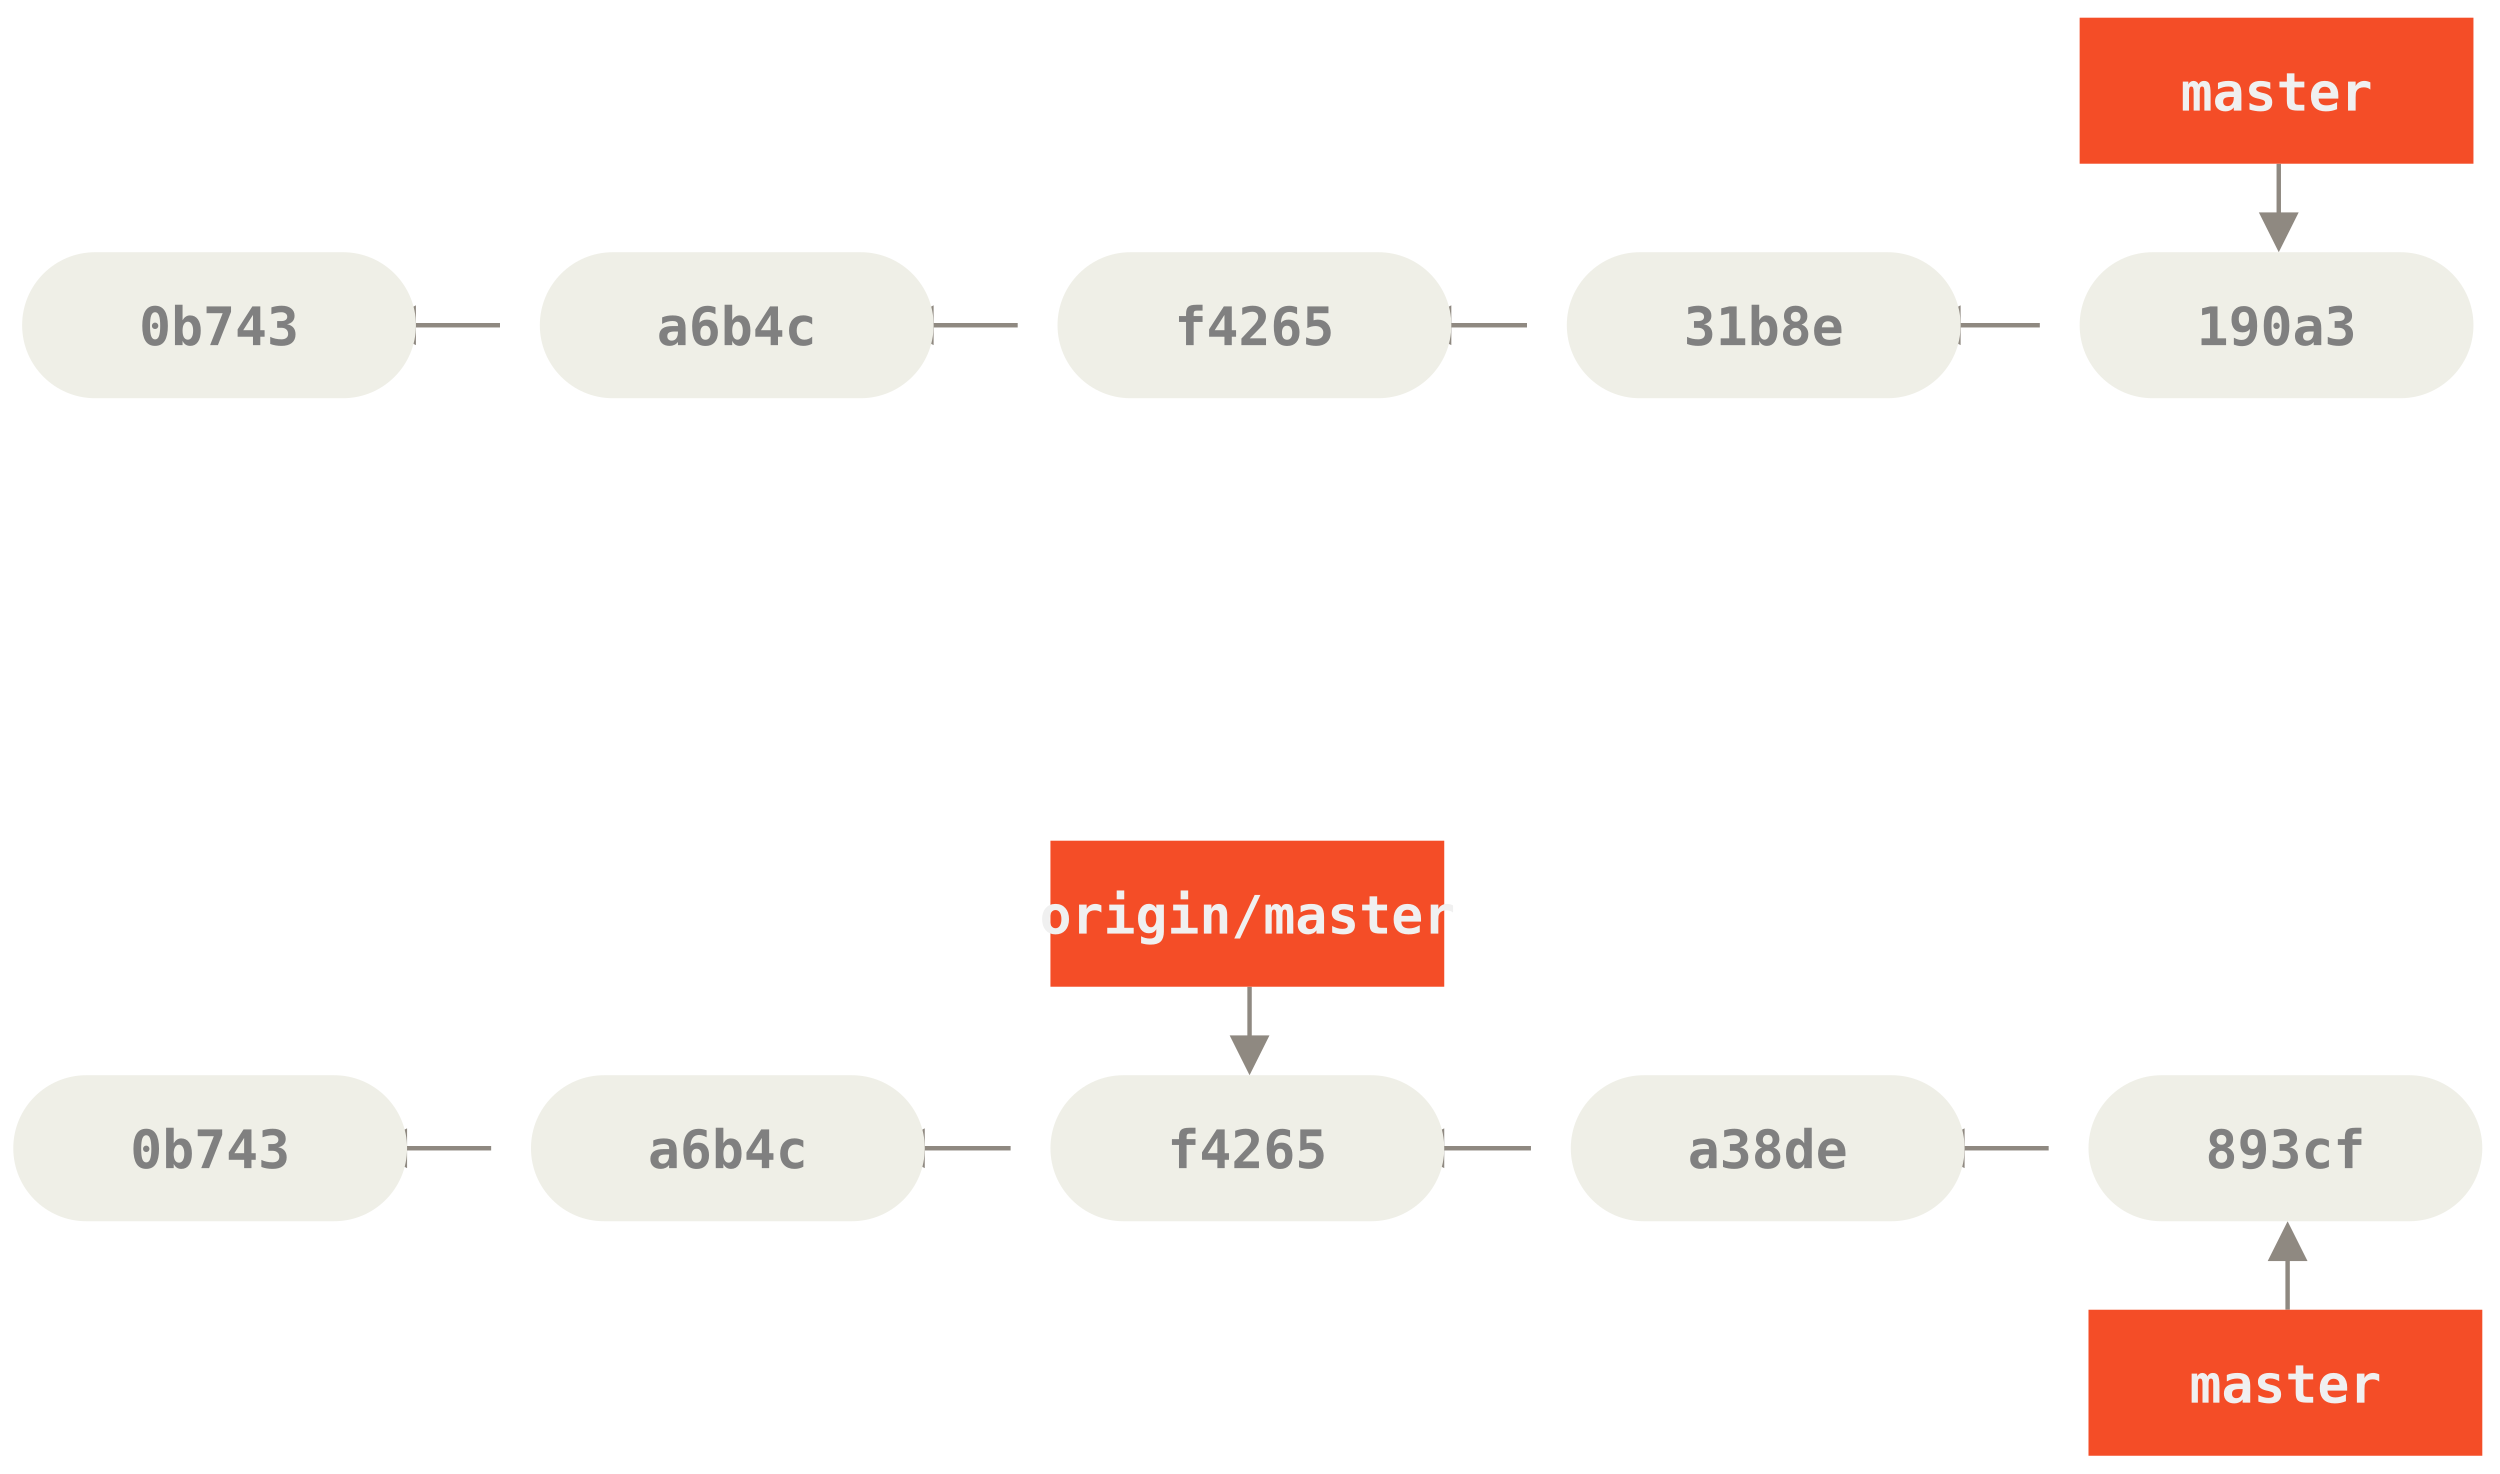
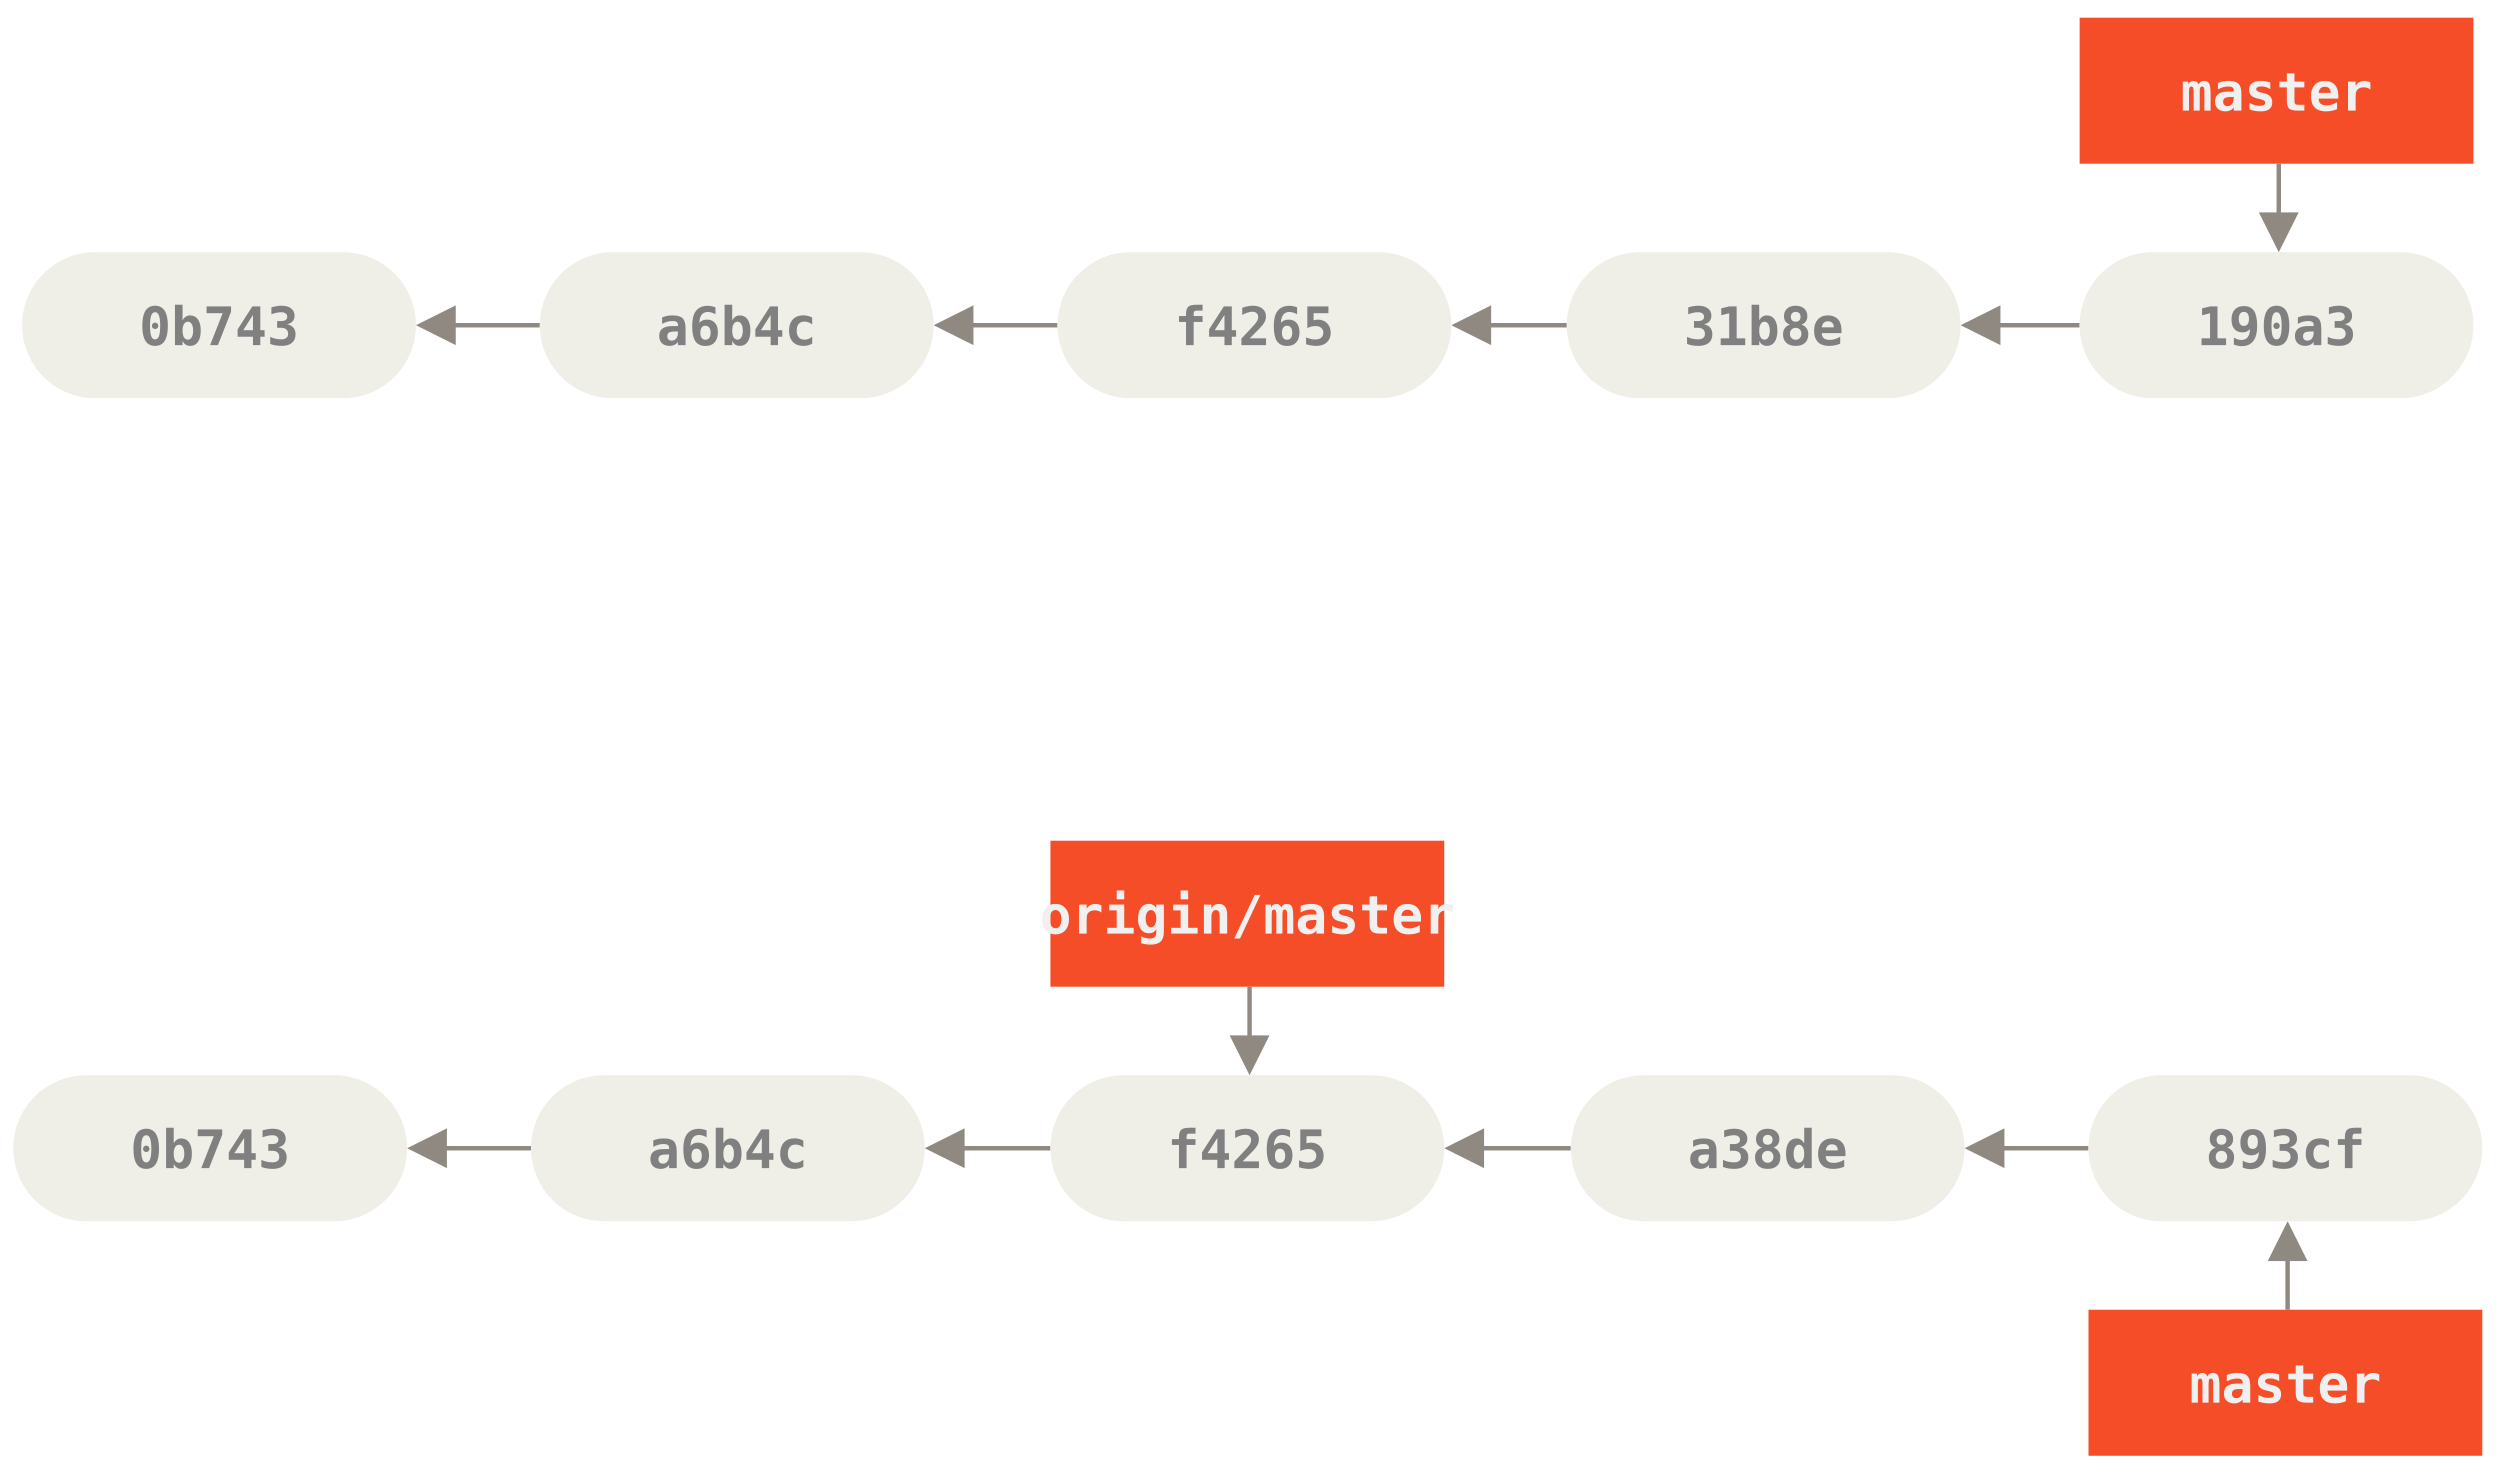
<svg xmlns="http://www.w3.org/2000/svg" version="1.1" width="1130" height="666" viewBox="0 0 565 333">
-   <path d="m94 73h19v1h-19v4l-9-4.5 9-4.5z" fill="#8f8981" />
-   <path d="m211 73h19v1h-19v4l-9-4.5 9-4.5z" fill="#8f8981" />
-   <path d="m328 73h17.1v1h-17.1v4l-9-4.5 9-4.5z" fill="#8f8981" />
-   <path d="m443.1 73h17.9v1h-17.9v4l-9-4.5 9-4.5z" fill="#8f8981" />
+   <path d="m103 73h19v1h-19v4l-9-4.5 9-4.5z" fill="#8f8981" />
+   <path d="m220 73h19v1h-19v4l-9-4.5 9-4.5z" fill="#8f8981" />
+   <path d="m337 73h17.1v1h-17.1v4l-9-4.5 9-4.5z" fill="#8f8981" />
+   <path d="m452.1 73h17.9v1h-17.9v4l-9-4.5 9-4.5z" fill="#8f8981" />
  <path d="m514.5 48v-11h1v11h4l-4.5 9-4.5-9h4z" fill="#8f8981" />
-   <path d="m92 259h19v1h-19v4l-9-4.5 9-4.5z" fill="#8f8981" />
-   <path d="m209 259h19.4v1h-19.4v4l-9-4.5 9-4.5z" fill="#8f8981" />
-   <path d="m326.4 259h19.6v1h-19.6v4l-9-4.5 9-4.5z" fill="#8f8981" />
-   <path d="m444 259h19v1h-19v4l-9-4.5 9-4.5z" fill="#8f8981" />
+   <path d="m101 259h19v1h-19v4l-9-4.5 9-4.5z" fill="#8f8981" />
+   <path d="m218 259h19.4v1h-19.4v4l-9-4.5 9-4.5z" fill="#8f8981" />
+   <path d="m335.4 259h19.6v1h-19.6v4l-9-4.5 9-4.5z" fill="#8f8981" />
+   <path d="m453 259h19v1h-19v4l-9-4.5 9-4.5z" fill="#8f8981" />
  <path d="m281.9 234v-11h1v11h4l-4.5 9-4.5-9h4z" fill="#8f8981" />
  <path d="m516.5 285v11h1v-11h4l-4.5-9-4.5 9h4z" fill="#8f8981" />
  <g>
    <rect x="5" y="57" width="89" height="33" rx="16.5" ry="16.5" fill="#efefe7" />
    <text font-size="12px" font-weight="700" font-family="'JetBrains Mono', 'Source Code Pro', monospace" text-anchor="middle">
      <tspan x="49.5" y="78" fill="gray">0b743</tspan>
    </text>
  </g>
  <g>
    <rect x="122" y="57" width="89" height="33" rx="16.5" ry="16.5" fill="#efefe7" />
    <text font-size="12px" font-weight="700" font-family="'JetBrains Mono', 'Source Code Pro', monospace" text-anchor="middle">
      <tspan x="166.5" y="78" fill="gray">a6b4c</tspan>
    </text>
  </g>
  <g>
    <rect x="239" y="57" width="89" height="33" rx="16.5" ry="16.5" fill="#efefe7" />
    <text font-size="12px" font-weight="700" font-family="'JetBrains Mono', 'Source Code Pro', monospace" text-anchor="middle">
      <tspan x="283.5" y="78" fill="gray">f4265</tspan>
    </text>
  </g>
  <g>
    <rect x="354.1" y="57" width="89" height="33" rx="16.5" ry="16.5" fill="#efefe7" />
    <text font-size="12px" font-weight="700" font-family="'JetBrains Mono', 'Source Code Pro', monospace" text-anchor="middle">
      <tspan x="398.6" y="78" fill="gray">31b8e</tspan>
    </text>
  </g>
  <g>
    <rect x="470" y="57" width="89" height="33" rx="16.5" ry="16.5" fill="#efefe7" />
    <text font-size="12px" font-weight="700" font-family="'JetBrains Mono', 'Source Code Pro', monospace" text-anchor="middle">
      <tspan x="514.5" y="78" fill="gray">190a3</tspan>
    </text>
  </g>
  <g>
    <rect x="470" y="4" width="89" height="33" fill="#f44d27" />
    <text font-size="12px" font-weight="700" font-family="'JetBrains Mono', 'Source Code Pro', monospace" text-anchor="middle">
      <tspan x="514.5" y="25" fill="#f0f0f0">master</tspan>
    </text>
  </g>
  <g>
    <rect x="3" y="243" width="89" height="33" rx="16.5" ry="16.5" fill="#efefe7" />
    <text font-size="12px" font-weight="700" font-family="'JetBrains Mono', 'Source Code Pro', monospace" text-anchor="middle">
      <tspan x="47.5" y="264" fill="gray">0b743</tspan>
    </text>
  </g>
  <g>
    <rect x="120" y="243" width="89" height="33" rx="16.5" ry="16.5" fill="#efefe7" />
    <text font-size="12px" font-weight="700" font-family="'JetBrains Mono', 'Source Code Pro', monospace" text-anchor="middle">
      <tspan x="164.5" y="264" fill="gray">a6b4c</tspan>
    </text>
  </g>
  <g>
    <rect x="237.4" y="243" width="89" height="33" rx="16.5" ry="16.5" fill="#efefe7" />
    <text font-size="12px" font-weight="700" font-family="'JetBrains Mono', 'Source Code Pro', monospace" text-anchor="middle">
      <tspan x="281.9" y="264" fill="gray">f4265</tspan>
    </text>
  </g>
  <g>
    <rect x="355" y="243" width="89" height="33" rx="16.5" ry="16.5" fill="#efefe7" />
    <text font-size="12px" font-weight="700" font-family="'JetBrains Mono', 'Source Code Pro', monospace" text-anchor="middle">
      <tspan x="399.5" y="264" fill="gray">a38de</tspan>
    </text>
  </g>
  <g>
    <rect x="472" y="243" width="89" height="33" rx="16.5" ry="16.5" fill="#efefe7" />
    <text font-size="12px" font-weight="700" font-family="'JetBrains Mono', 'Source Code Pro', monospace" text-anchor="middle">
      <tspan x="516.5" y="264" fill="gray">893cf</tspan>
    </text>
  </g>
  <g>
    <rect x="472" y="296" width="89" height="33" fill="#f44d27" />
    <text font-size="12px" font-weight="700" font-family="'JetBrains Mono', 'Source Code Pro', monospace" text-anchor="middle">
      <tspan x="516.5" y="317" fill="#f0f0f0">master</tspan>
    </text>
  </g>
  <g>
    <rect x="237.4" y="190" width="89" height="33" fill="#f44d27" />
    <text font-size="12px" font-weight="700" font-family="'JetBrains Mono', 'Source Code Pro', monospace" text-anchor="middle">
      <tspan x="281.9" y="211" fill="#f0f0f0">origin/master</tspan>
    </text>
  </g>
</svg>
